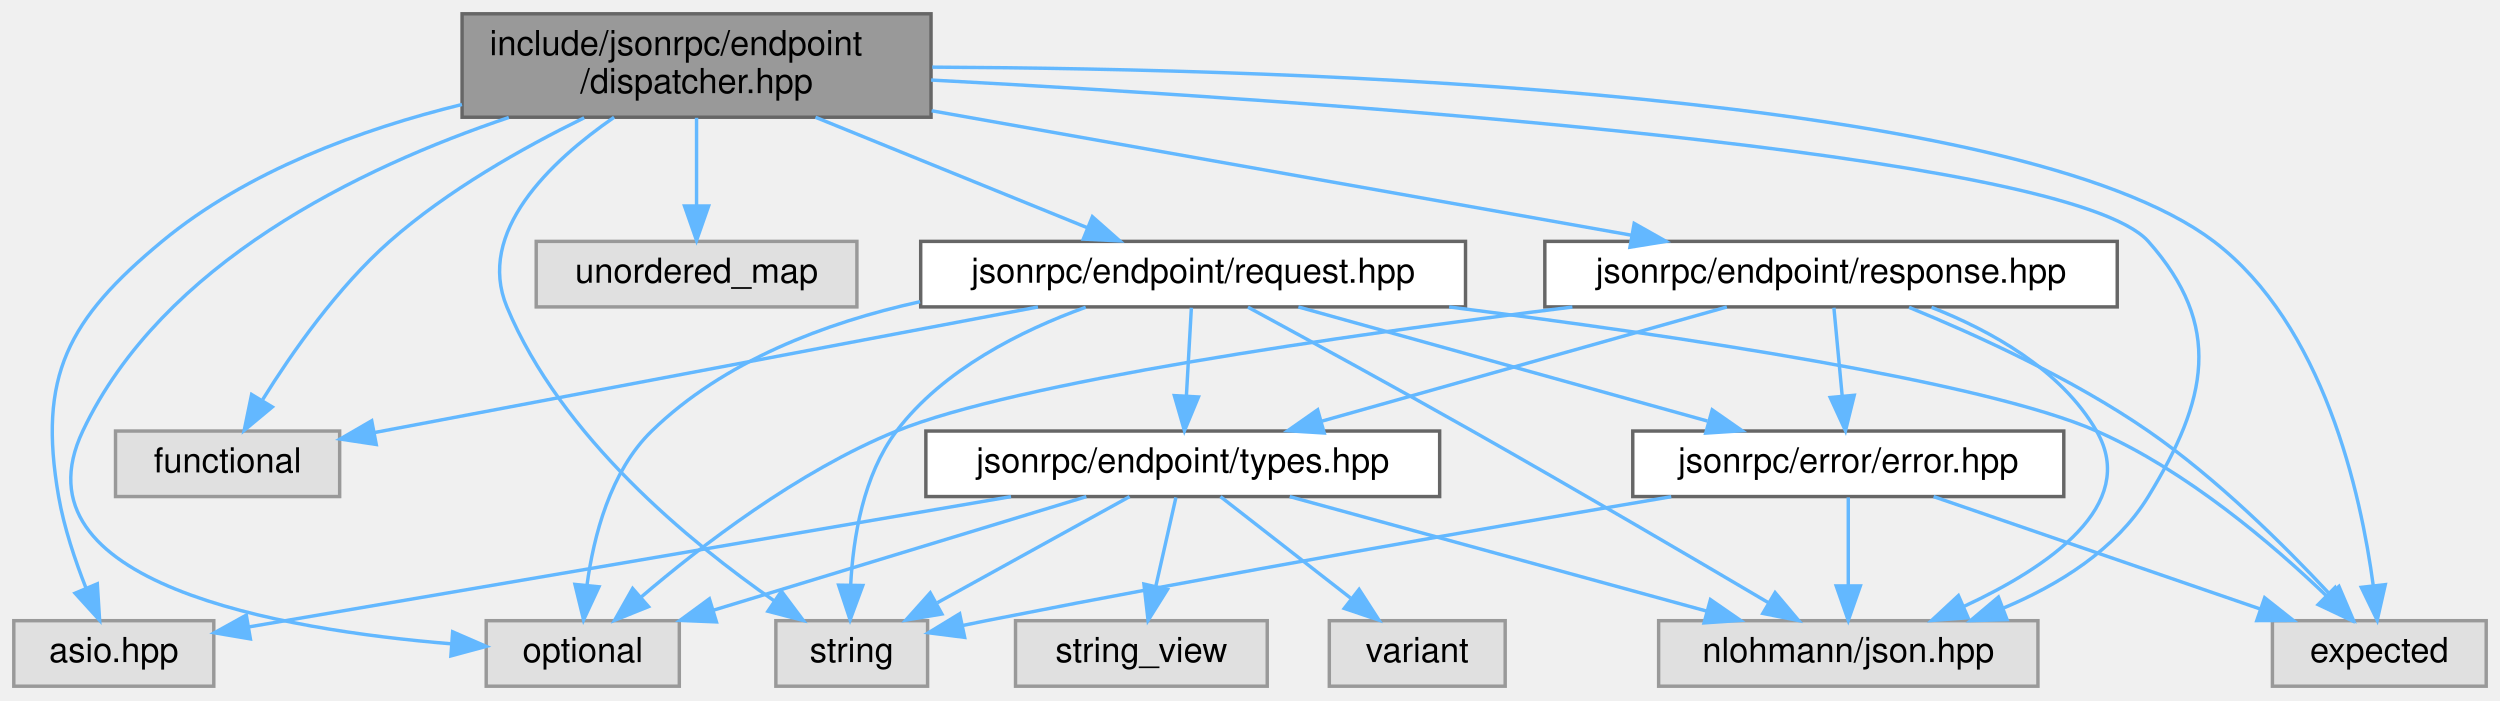
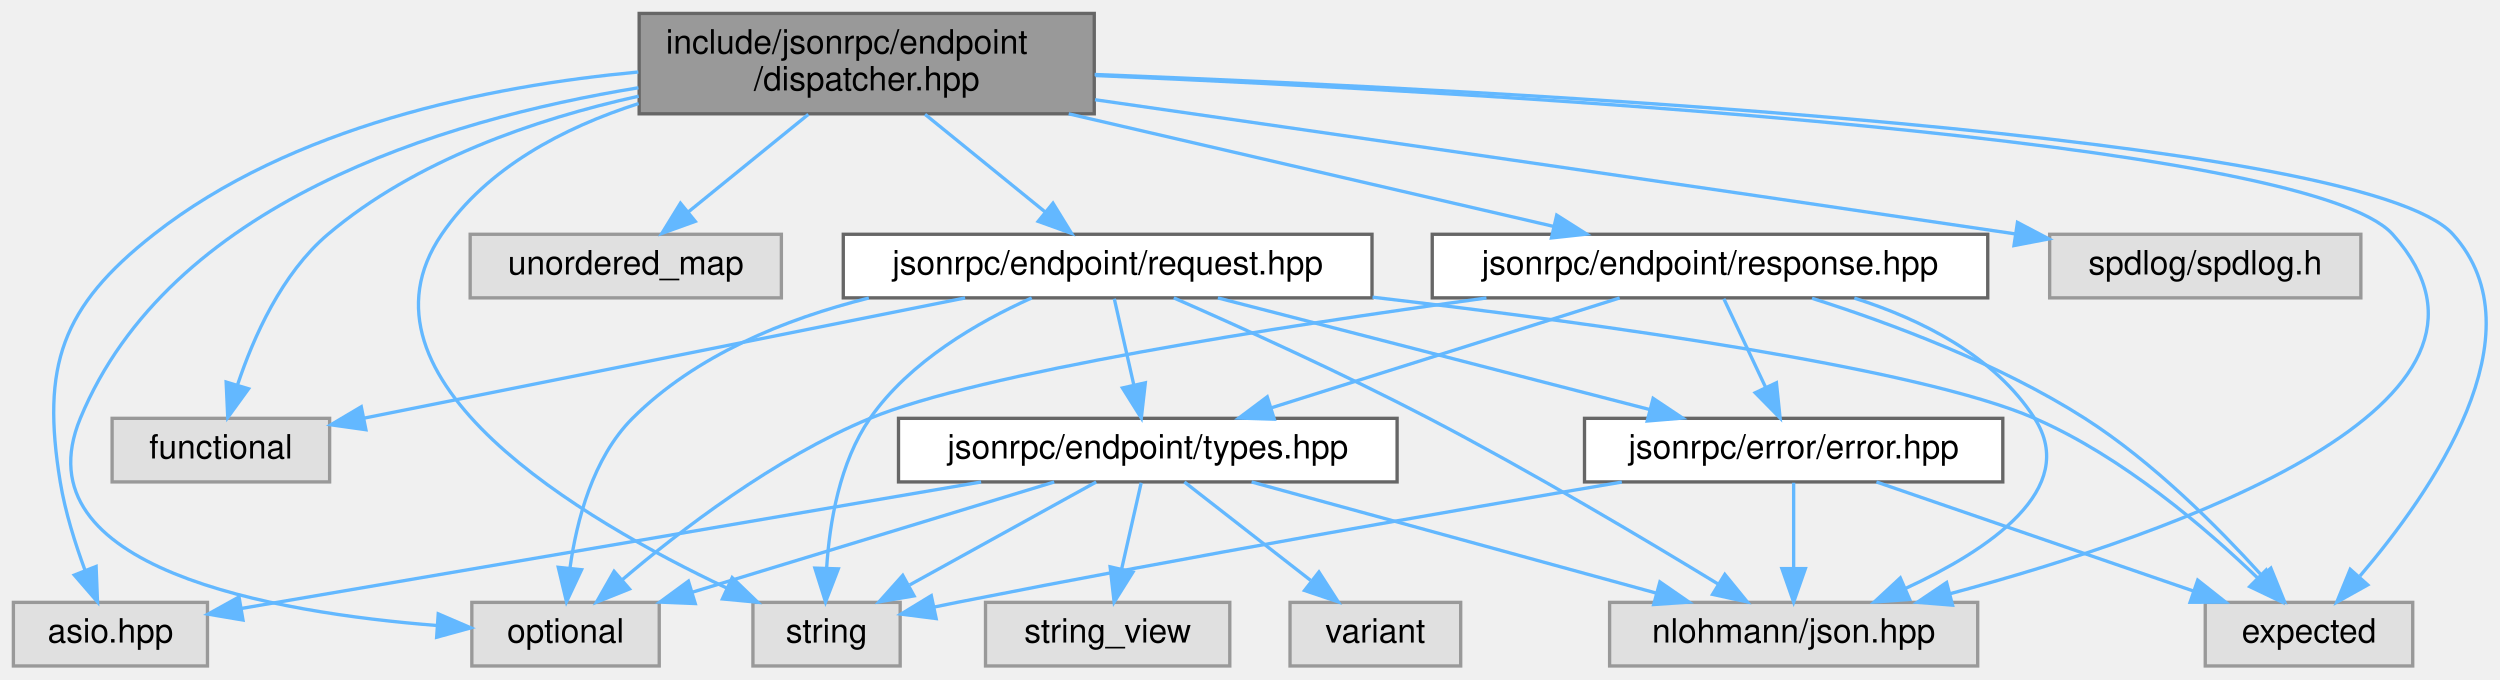
- <svg xmlns="http://www.w3.org/2000/svg" xmlns:xlink="http://www.w3.org/1999/xlink" width="725pt" height="203pt" viewBox="0.00 0.00 725.00 203.00">
+ <svg xmlns="http://www.w3.org/2000/svg" xmlns:xlink="http://www.w3.org/1999/xlink" width="747pt" height="203pt" viewBox="0.00 0.00 747.08 203.00">
  <g id="graph0" class="graph" transform="scale(1 1) rotate(0) translate(4 199)">
    <g id="Node000001" class="node">
      <g id="a_Node000001">
        <a xlink:title=" ">
-           <polygon fill="#999999" stroke="#666666" points="266,-195 130,-195 130,-165 266,-165 266,-195" />
-           <text text-anchor="start" x="138" y="-183" font-family="Helvetica,sans-Serif" font-size="10.00">include/jsonrpc/endpoint</text>
-           <text text-anchor="middle" x="198" y="-172" font-family="Helvetica,sans-Serif" font-size="10.00">/dispatcher.hpp</text>
+           <polygon fill="#999999" stroke="#666666" points="323,-195 187,-195 187,-165 323,-165 323,-195" />
+           <text text-anchor="start" x="195" y="-183" font-family="Helvetica,sans-Serif" font-size="10.00">include/jsonrpc/endpoint</text>
+           <text text-anchor="middle" x="255" y="-172" font-family="Helvetica,sans-Serif" font-size="10.00">/dispatcher.hpp</text>
        </a>
      </g>
    </g>
    <g id="Node000002" class="node">
      <g id="a_Node000002">
        <a xlink:title=" ">
          <polygon fill="#e0e0e0" stroke="#999999" points="717,-19 655,-19 655,0 717,0 717,-19" />
          <text text-anchor="middle" x="686" y="-7" font-family="Helvetica,sans-Serif" font-size="10.00">expected</text>
        </a>
      </g>
    </g>
    <g id="edge1_Node000001_Node000002" class="edge">
      <g id="a_edge1_Node000001_Node000002">
        <a xlink:title=" ">
-           <path fill="none" stroke="#63b8ff" d="M266.37,-179.53C375.14,-179.03 581.14,-172.19 638,-129 669.86,-104.8 680.65,-55.93 684.25,-29.13" />
-           <polygon fill="#63b8ff" stroke="#63b8ff" points="687.73,-29.46 685.39,-19.13 680.78,-28.67 687.73,-29.46" />
+           <path fill="none" stroke="#63b8ff" d="M323.11,-176.76C447.77,-171.96 702.36,-158.6 729,-129 755.72,-99.32 722.5,-51.74 701.21,-26.86" />
+           <polygon fill="#63b8ff" stroke="#63b8ff" points="703.56,-24.23 694.3,-19.07 698.32,-28.88 703.56,-24.23" />
        </a>
      </g>
    </g>
    <g id="Node000003" class="node">
      <g id="a_Node000003">
        <a xlink:title=" ">
          <polygon fill="#e0e0e0" stroke="#999999" points="94.5,-74 29.5,-74 29.5,-55 94.5,-55 94.5,-74" />
          <text text-anchor="middle" x="62" y="-62" font-family="Helvetica,sans-Serif" font-size="10.00">functional</text>
        </a>
      </g>
    </g>
    <g id="edge2_Node000001_Node000003" class="edge">
      <g id="a_edge2_Node000001_Node000003">
        <a xlink:title=" ">
-           <path fill="none" stroke="#63b8ff" d="M165.41,-164.84C147.57,-156.11 125.75,-143.77 109,-129 93.93,-115.71 80.72,-96.85 72.18,-83.13" />
-           <polygon fill="#63b8ff" stroke="#63b8ff" points="74.97,-80.98 66.82,-74.21 68.97,-84.59 74.97,-80.98" />
+           <path fill="none" stroke="#63b8ff" d="M186.86,-170.27C155.7,-163.37 120.02,-151.03 94,-129 80.19,-117.3 71.7,-98.17 66.97,-83.96" />
+           <polygon fill="#63b8ff" stroke="#63b8ff" points="70.28,-82.83 64.06,-74.26 63.58,-84.84 70.28,-82.83" />
        </a>
      </g>
    </g>
    <g id="Node000004" class="node">
      <g id="a_Node000004">
        <a xlink:title=" ">
          <polygon fill="#e0e0e0" stroke="#999999" points="193,-19 137,-19 137,0 193,0 193,-19" />
          <text text-anchor="middle" x="165" y="-7" font-family="Helvetica,sans-Serif" font-size="10.00">optional</text>
        </a>
      </g>
    </g>
    <g id="edge3_Node000001_Node000004" class="edge">
      <g id="a_edge3_Node000001_Node000004">
        <a xlink:title=" ">
-           <path fill="none" stroke="#63b8ff" d="M143.55,-164.93C100.16,-150.34 43.01,-122.65 20,-74 -0.89,-29.82 77.23,-16.38 126.87,-12.29" />
-           <polygon fill="#63b8ff" stroke="#63b8ff" points="127.27,-15.77 136.99,-11.55 126.76,-8.79 127.27,-15.77" />
+           <path fill="none" stroke="#63b8ff" d="M186.79,-172.79C127.32,-163.07 46.55,-138.09 20,-74 1.39,-29.08 77.75,-15.92 126.71,-12.08" />
+           <polygon fill="#63b8ff" stroke="#63b8ff" points="126.96,-15.57 136.7,-11.39 126.48,-8.58 126.96,-15.57" />
        </a>
      </g>
    </g>
    <g id="Node000005" class="node">
      <g id="a_Node000005">
        <a xlink:title=" ">
          <polygon fill="#e0e0e0" stroke="#999999" points="265,-19 221,-19 221,0 265,0 265,-19" />
          <text text-anchor="middle" x="243" y="-7" font-family="Helvetica,sans-Serif" font-size="10.00">string</text>
        </a>
      </g>
    </g>
    <g id="edge4_Node000001_Node000005" class="edge">
      <g id="a_edge4_Node000001_Node000005">
        <a xlink:title=" ">
-           <path fill="none" stroke="#63b8ff" d="M174.09,-164.99C155.41,-152.06 134,-131.64 143,-110 158.66,-72.34 196.27,-41.57 220.64,-24.66" />
-           <polygon fill="#63b8ff" stroke="#63b8ff" points="222.61,-27.55 228.95,-19.07 218.7,-21.74 222.61,-27.55" />
+           <path fill="none" stroke="#63b8ff" d="M186.85,-168.07C164.31,-160.85 141.54,-148.88 128,-129 98.45,-85.6 170.04,-43.65 213.18,-23.28" />
+           <polygon fill="#63b8ff" stroke="#63b8ff" points="214.8,-26.39 222.43,-19.04 211.88,-20.03 214.8,-26.39" />
        </a>
      </g>
    </g>
    <g id="Node000006" class="node">
      <g id="a_Node000006">
        <a xlink:title=" ">
-           <polygon fill="#e0e0e0" stroke="#999999" points="244.5,-129 151.5,-129 151.5,-110 244.5,-110 244.5,-129" />
-           <text text-anchor="middle" x="198" y="-117" font-family="Helvetica,sans-Serif" font-size="10.00">unordered_map</text>
+           <polygon fill="#e0e0e0" stroke="#999999" points="229.5,-129 136.5,-129 136.5,-110 229.5,-110 229.5,-129" />
+           <text text-anchor="middle" x="183" y="-117" font-family="Helvetica,sans-Serif" font-size="10.00">unordered_map</text>
        </a>
      </g>
    </g>
    <g id="edge5_Node000001_Node000006" class="edge">
      <g id="a_edge5_Node000001_Node000006">
        <a xlink:title=" ">
-           <path fill="none" stroke="#63b8ff" d="M198,-164.84C198,-157.21 198,-147.7 198,-139.45" />
-           <polygon fill="#63b8ff" stroke="#63b8ff" points="201.5,-139.27 198,-129.27 194.5,-139.27 201.5,-139.27" />
+           <path fill="none" stroke="#63b8ff" d="M237.57,-164.84C226.69,-156 212.7,-144.63 201.61,-135.62" />
+           <polygon fill="#63b8ff" stroke="#63b8ff" points="203.76,-132.86 193.79,-129.27 199.34,-138.29 203.76,-132.86" />
        </a>
      </g>
    </g>
    <g id="Node000007" class="node">
      <g id="a_Node000007">
        <a xlink:title=" ">
          <polygon fill="#e0e0e0" stroke="#999999" points="58,-19 0,-19 0,0 58,0 58,-19" />
          <text text-anchor="middle" x="29" y="-7" font-family="Helvetica,sans-Serif" font-size="10.00">asio.hpp</text>
        </a>
      </g>
    </g>
    <g id="edge6_Node000001_Node000007" class="edge">
      <g id="a_edge6_Node000001_Node000007">
        <a xlink:title=" ">
-           <path fill="none" stroke="#63b8ff" d="M129.97,-168.7C100.69,-161.51 67.61,-149.38 43,-129 15.67,-106.36 6.91,-89.96 13,-55 14.57,-46 17.8,-36.42 20.94,-28.46" />
-           <polygon fill="#63b8ff" stroke="#63b8ff" points="24.22,-29.69 24.89,-19.12 17.77,-26.97 24.22,-29.69" />
+           <path fill="none" stroke="#63b8ff" d="M186.75,-177.5C141.49,-173.27 83.09,-161.24 42,-129 14.33,-107.29 8.31,-89.7 14,-55 15.47,-46.05 18.49,-36.47 21.44,-28.51" />
+           <polygon fill="#63b8ff" stroke="#63b8ff" points="24.72,-29.74 25.14,-19.15 18.21,-27.16 24.72,-29.74" />
        </a>
      </g>
    </g>
    <g id="Node000008" class="node">
      <g id="a_Node000008">
        <a xlink:title=" ">
          <polygon fill="#e0e0e0" stroke="#999999" points="587,-19 477,-19 477,0 587,0 587,-19" />
          <text text-anchor="middle" x="532" y="-7" font-family="Helvetica,sans-Serif" font-size="10.00">nlohmann/json.hpp</text>
        </a>
      </g>
    </g>
    <g id="edge7_Node000001_Node000008" class="edge">
      <g id="a_edge7_Node000001_Node000008">
        <a xlink:title=" ">
-           <path fill="none" stroke="#63b8ff" d="M266.02,-175.79C379.17,-169.74 596,-154.9 619,-129 640.84,-104.41 636.16,-83.06 619,-55 609.6,-39.64 593.04,-29.36 576.86,-22.6" />
-           <polygon fill="#63b8ff" stroke="#63b8ff" points="578.04,-19.3 567.44,-19.01 575.54,-25.84 578.04,-19.3" />
+           <path fill="none" stroke="#63b8ff" d="M323.36,-176.44C444.28,-171.21 685.62,-157.32 711,-129 756.43,-78.32 645.95,-39.64 578.88,-21.63" />
+           <polygon fill="#63b8ff" stroke="#63b8ff" points="579.48,-18.17 568.92,-19.02 577.71,-24.94 579.48,-18.17" />
        </a>
      </g>
    </g>
    <g id="Node000009" class="node">
      <g id="a_Node000009">
-         <a xlink:href="request_8hpp.html" target="_top" xlink:title=" ">
-           <polygon fill="white" stroke="#666666" points="421,-129 263,-129 263,-110 421,-110 421,-129" />
-           <text text-anchor="middle" x="342" y="-117" font-family="Helvetica,sans-Serif" font-size="10.00">jsonrpc/endpoint/request.hpp</text>
+         <a xlink:title=" ">
+           <polygon fill="#e0e0e0" stroke="#999999" points="701.5,-129 608.5,-129 608.5,-110 701.5,-110 701.5,-129" />
+           <text text-anchor="middle" x="655" y="-117" font-family="Helvetica,sans-Serif" font-size="10.00">spdlog/spdlog.h</text>
        </a>
      </g>
    </g>
    <g id="edge8_Node000001_Node000009" class="edge">
      <g id="a_edge8_Node000001_Node000009">
        <a xlink:title=" ">
-           <path fill="none" stroke="#63b8ff" d="M232.49,-164.99C256.52,-155.23 288.27,-142.33 311.4,-132.93" />
-           <polygon fill="#63b8ff" stroke="#63b8ff" points="312.79,-136.15 320.73,-129.14 310.15,-129.66 312.79,-136.15" />
-         </a>
-       </g>
-     </g>
-     <g id="Node000014" class="node">
-       <g id="a_Node000014">
-         <a xlink:href="response_8hpp.html" target="_top" xlink:title=" ">
-           <polygon fill="white" stroke="#666666" points="610,-129 444,-129 444,-110 610,-110 610,-129" />
-           <text text-anchor="middle" x="527" y="-117" font-family="Helvetica,sans-Serif" font-size="10.00">jsonrpc/endpoint/response.hpp</text>
-         </a>
-       </g>
-     </g>
-     <g id="edge25_Node000001_Node000014" class="edge">
-       <g id="a_edge25_Node000001_Node000014">
-         <a xlink:title=" ">
-           <path fill="none" stroke="#63b8ff" d="M266.17,-166.88C326.18,-156.21 412.61,-140.84 469.27,-130.76" />
-           <polygon fill="#63b8ff" stroke="#63b8ff" points="469.91,-134.21 479.14,-129.01 468.69,-127.31 469.91,-134.21" />
-         </a>
-       </g>
-     </g>
-     <g id="edge9_Node000009_Node000002" class="edge">
-       <g id="a_edge9_Node000009_Node000002">
-         <a xlink:title=" ">
-           <path fill="none" stroke="#63b8ff" d="M416.25,-109.98C481.54,-101.74 571.15,-88.42 604,-74 630.11,-62.54 655.3,-40.95 670.72,-26.16" />
-           <polygon fill="#63b8ff" stroke="#63b8ff" points="673.18,-28.64 677.84,-19.13 668.26,-23.66 673.18,-28.64" />
-         </a>
-       </g>
-     </g>
-     <g id="edge10_Node000009_Node000003" class="edge">
-       <g id="a_edge10_Node000009_Node000003">
-         <a xlink:title=" ">
-           <path fill="none" stroke="#63b8ff" d="M297.01,-109.98C243.97,-99.94 156.47,-83.38 104.52,-73.55" />
-           <polygon fill="#63b8ff" stroke="#63b8ff" points="105.11,-70.1 94.63,-71.68 103.8,-76.98 105.11,-70.1" />
-         </a>
-       </g>
-     </g>
-     <g id="edge11_Node000009_Node000004" class="edge">
-       <g id="a_edge11_Node000009_Node000004">
-         <a xlink:title=" ">
-           <path fill="none" stroke="#63b8ff" d="M262.82,-111.51C235.15,-105.4 205.83,-94.23 185,-74 172.96,-62.31 168.15,-43.45 166.23,-29.32" />
-           <polygon fill="#63b8ff" stroke="#63b8ff" points="169.7,-28.83 165.24,-19.23 162.74,-29.52 169.7,-28.83" />
-         </a>
-       </g>
-     </g>
-     <g id="edge12_Node000009_Node000005" class="edge">
-       <g id="a_edge12_Node000009_Node000005">
-         <a xlink:title=" ">
-           <path fill="none" stroke="#63b8ff" d="M310.86,-109.9C292.17,-103.15 269.49,-91.83 256,-74 246.35,-61.24 243.41,-43.06 242.7,-29.43" />
-           <polygon fill="#63b8ff" stroke="#63b8ff" points="246.2,-29.2 242.53,-19.26 239.2,-29.31 246.2,-29.2" />
-         </a>
-       </g>
-     </g>
-     <g id="edge13_Node000009_Node000008" class="edge">
-       <g id="a_edge13_Node000009_Node000008">
-         <a xlink:title=" ">
-           <path fill="none" stroke="#63b8ff" d="M357.9,-109.92C374.28,-101.04 400.52,-86.72 423,-74 452.85,-57.11 486.98,-37.12 508.97,-24.14" />
-           <polygon fill="#63b8ff" stroke="#63b8ff" points="510.78,-27.14 517.61,-19.04 507.22,-21.11 510.78,-27.14" />
+           <path fill="none" stroke="#63b8ff" d="M323.22,-169.21C390.41,-159.55 496.25,-144.24 598.09,-129.13" />
+           <polygon fill="#63b8ff" stroke="#63b8ff" points="598.88,-132.55 608.25,-127.62 597.85,-125.63 598.88,-132.55" />
        </a>
      </g>
    </g>
    <g id="Node000010" class="node">
      <g id="a_Node000010">
+         <a xlink:href="request_8hpp.html" target="_top" xlink:title=" ">
+           <polygon fill="white" stroke="#666666" points="406,-129 248,-129 248,-110 406,-110 406,-129" />
+           <text text-anchor="middle" x="327" y="-117" font-family="Helvetica,sans-Serif" font-size="10.00">jsonrpc/endpoint/request.hpp</text>
+         </a>
+       </g>
+     </g>
+     <g id="edge9_Node000001_Node000010" class="edge">
+       <g id="a_edge9_Node000001_Node000010">
+         <a xlink:title=" ">
+           <path fill="none" stroke="#63b8ff" d="M272.43,-164.84C283.31,-156 297.3,-144.63 308.39,-135.62" />
+           <polygon fill="#63b8ff" stroke="#63b8ff" points="310.66,-138.29 316.21,-129.27 306.24,-132.86 310.66,-138.29" />
+         </a>
+       </g>
+     </g>
+     <g id="Node000015" class="node">
+       <g id="a_Node000015">
+         <a xlink:href="response_8hpp.html" target="_top" xlink:title=" ">
+           <polygon fill="white" stroke="#666666" points="590,-129 424,-129 424,-110 590,-110 590,-129" />
+           <text text-anchor="middle" x="507" y="-117" font-family="Helvetica,sans-Serif" font-size="10.00">jsonrpc/endpoint/response.hpp</text>
+         </a>
+       </g>
+     </g>
+     <g id="edge26_Node000001_Node000015" class="edge">
+       <g id="a_edge26_Node000001_Node000015">
+         <a xlink:title=" ">
+           <path fill="none" stroke="#63b8ff" d="M315.36,-164.99C359.79,-154.67 419.33,-140.85 460.19,-131.37" />
+           <polygon fill="#63b8ff" stroke="#63b8ff" points="461.2,-134.72 470.15,-129.05 459.62,-127.91 461.2,-134.72" />
+         </a>
+       </g>
+     </g>
+     <g id="edge10_Node000010_Node000002" class="edge">
+       <g id="a_edge10_Node000010_Node000002">
+         <a xlink:title=" ">
+           <path fill="none" stroke="#63b8ff" d="M406.16,-110.2C475.13,-102.16 569.37,-89.02 604,-74 630.17,-62.66 655.34,-41.04 670.74,-26.21" />
+           <polygon fill="#63b8ff" stroke="#63b8ff" points="673.21,-28.68 677.85,-19.16 668.29,-23.71 673.21,-28.68" />
+         </a>
+       </g>
+     </g>
+     <g id="edge11_Node000010_Node000003" class="edge">
+       <g id="a_edge11_Node000010_Node000003">
+         <a xlink:title=" ">
+           <path fill="none" stroke="#63b8ff" d="M284.42,-109.98C235.11,-100.12 154.34,-83.97 104.9,-74.08" />
+           <polygon fill="#63b8ff" stroke="#63b8ff" points="105.34,-70.6 94.85,-72.07 103.96,-77.46 105.34,-70.6" />
+         </a>
+       </g>
+     </g>
+     <g id="edge12_Node000010_Node000004" class="edge">
+       <g id="a_edge12_Node000010_Node000004">
+         <a xlink:title=" ">
+           <path fill="none" stroke="#63b8ff" d="M255.64,-109.96C230.49,-103.68 203.83,-92.8 185,-74 173.13,-62.14 168.29,-43.31 166.32,-29.23" />
+           <polygon fill="#63b8ff" stroke="#63b8ff" points="169.79,-28.76 165.29,-19.18 162.83,-29.48 169.79,-28.76" />
+         </a>
+       </g>
+     </g>
+     <g id="edge13_Node000010_Node000005" class="edge">
+       <g id="a_edge13_Node000010_Node000005">
+         <a xlink:title=" ">
+           <path fill="none" stroke="#63b8ff" d="M304.31,-109.98C288.33,-102.81 267.77,-90.97 256,-74 246.88,-60.85 243.88,-42.72 243.02,-29.2" />
+           <polygon fill="#63b8ff" stroke="#63b8ff" points="246.51,-29.02 242.7,-19.13 239.52,-29.24 246.51,-29.02" />
+         </a>
+       </g>
+     </g>
+     <g id="edge14_Node000010_Node000008" class="edge">
+       <g id="a_edge14_Node000010_Node000008">
+         <a xlink:title=" ">
+           <path fill="none" stroke="#63b8ff" d="M346.75,-109.99C366.34,-101.4 397.1,-87.51 423,-74 453.58,-58.05 487.79,-37.69 509.59,-24.38" />
+           <polygon fill="#63b8ff" stroke="#63b8ff" points="511.43,-27.36 518.13,-19.15 507.77,-21.39 511.43,-27.36" />
+         </a>
+       </g>
+     </g>
+     <g id="Node000011" class="node">
+       <g id="a_Node000011">
        <a xlink:href="types_8hpp.html" target="_top" xlink:title=" ">
          <polygon fill="white" stroke="#666666" points="413.5,-74 264.5,-74 264.5,-55 413.5,-55 413.5,-74" />
          <text text-anchor="middle" x="339" y="-62" font-family="Helvetica,sans-Serif" font-size="10.00">jsonrpc/endpoint/types.hpp</text>
        </a>
      </g>
    </g>
-     <g id="edge14_Node000009_Node000010" class="edge">
-       <g id="a_edge14_Node000009_Node000010">
-         <a xlink:title=" ">
-           <path fill="none" stroke="#63b8ff" d="M341.5,-109.75C341.11,-102.8 340.55,-92.85 340.05,-84.13" />
-           <polygon fill="#63b8ff" stroke="#63b8ff" points="343.55,-83.88 339.49,-74.09 336.56,-84.27 343.55,-83.88" />
-         </a>
-       </g>
-     </g>
-     <g id="Node000013" class="node">
-       <g id="a_Node000013">
+     <g id="edge15_Node000010_Node000011" class="edge">
+       <g id="a_edge15_Node000010_Node000011">
+         <a xlink:title=" ">
+           <path fill="none" stroke="#63b8ff" d="M328.98,-109.75C330.57,-102.72 332.86,-92.62 334.85,-83.84" />
+           <polygon fill="#63b8ff" stroke="#63b8ff" points="338.26,-84.62 337.06,-74.09 331.43,-83.07 338.26,-84.62" />
+         </a>
+       </g>
+     </g>
+     <g id="Node000014" class="node">
+       <g id="a_Node000014">
        <a xlink:href="error_8hpp.html" target="_top" xlink:title=" ">
          <polygon fill="white" stroke="#666666" points="594.5,-74 469.5,-74 469.5,-55 594.5,-55 594.5,-74" />
          <text text-anchor="middle" x="532" y="-62" font-family="Helvetica,sans-Serif" font-size="10.00">jsonrpc/error/error.hpp</text>
        </a>
      </g>
    </g>
-     <g id="edge21_Node000009_Node000013" class="edge">
-       <g id="a_edge21_Node000009_Node000013">
-         <a xlink:title=" ">
-           <path fill="none" stroke="#63b8ff" d="M372.53,-109.98C404.7,-101.01 455.56,-86.82 491.17,-76.89" />
-           <polygon fill="#63b8ff" stroke="#63b8ff" points="492.54,-80.14 501.23,-74.08 490.66,-73.4 492.54,-80.14" />
-         </a>
-       </g>
-     </g>
-     <g id="edge15_Node000010_Node000004" class="edge">
-       <g id="a_edge15_Node000010_Node000004">
+     <g id="edge22_Node000010_Node000014" class="edge">
+       <g id="a_edge22_Node000010_Node000014">
+         <a xlink:title=" ">
+           <path fill="none" stroke="#63b8ff" d="M359.94,-109.98C394.95,-100.93 450.47,-86.58 488.93,-76.64" />
+           <polygon fill="#63b8ff" stroke="#63b8ff" points="490,-79.97 498.81,-74.08 488.25,-73.2 490,-79.97" />
+         </a>
+       </g>
+     </g>
+     <g id="edge16_Node000011_Node000004" class="edge">
+       <g id="a_edge16_Node000011_Node000004">
        <a xlink:title=" ">
          <path fill="none" stroke="#63b8ff" d="M311.04,-54.98C281.7,-46.05 235.4,-31.94 202.81,-22.02" />
          <polygon fill="#63b8ff" stroke="#63b8ff" points="203.76,-18.65 193.18,-19.08 201.72,-25.34 203.76,-18.65" />
        </a>
      </g>
    </g>
-     <g id="edge16_Node000010_Node000005" class="edge">
-       <g id="a_edge16_Node000010_Node000005">
+     <g id="edge17_Node000011_Node000005" class="edge">
+       <g id="a_edge17_Node000011_Node000005">
        <a xlink:title=" ">
          <path fill="none" stroke="#63b8ff" d="M323.58,-54.98C308.55,-46.69 285.46,-33.94 267.84,-24.22" />
          <polygon fill="#63b8ff" stroke="#63b8ff" points="269.15,-20.94 258.7,-19.17 265.77,-27.07 269.15,-20.94" />
        </a>
      </g>
    </g>
-     <g id="edge19_Node000010_Node000007" class="edge">
-       <g id="a_edge19_Node000010_Node000007">
+     <g id="edge20_Node000011_Node000007" class="edge">
+       <g id="a_edge20_Node000011_Node000007">
        <a xlink:title=" ">
          <path fill="none" stroke="#63b8ff" d="M289.19,-54.98C227.64,-44.46 124.19,-26.78 68.07,-17.18" />
          <polygon fill="#63b8ff" stroke="#63b8ff" points="68.61,-13.72 58.16,-15.49 67.43,-20.62 68.61,-13.72" />
        </a>
      </g>
    </g>
-     <g id="edge20_Node000010_Node000008" class="edge">
-       <g id="a_edge20_Node000010_Node000008">
+     <g id="edge21_Node000011_Node000008" class="edge">
+       <g id="a_edge21_Node000011_Node000008">
        <a xlink:title=" ">
          <path fill="none" stroke="#63b8ff" d="M370.01,-54.98C402.83,-45.97 454.8,-31.7 490.99,-21.76" />
          <polygon fill="#63b8ff" stroke="#63b8ff" points="492.03,-25.11 500.75,-19.08 490.18,-18.36 492.03,-25.11" />
        </a>
      </g>
    </g>
-     <g id="Node000011" class="node">
-       <g id="a_Node000011">
+     <g id="Node000012" class="node">
+       <g id="a_Node000012">
        <a xlink:title=" ">
          <polygon fill="#e0e0e0" stroke="#999999" points="363.5,-19 290.5,-19 290.5,0 363.5,0 363.5,-19" />
          <text text-anchor="middle" x="327" y="-7" font-family="Helvetica,sans-Serif" font-size="10.00">string_view</text>
        </a>
      </g>
    </g>
-     <g id="edge17_Node000010_Node000011" class="edge">
-       <g id="a_edge17_Node000010_Node000011">
+     <g id="edge18_Node000011_Node000012" class="edge">
+       <g id="a_edge18_Node000011_Node000012">
        <a xlink:title=" ">
          <path fill="none" stroke="#63b8ff" d="M337.02,-54.75C335.43,-47.72 333.14,-37.62 331.15,-28.84" />
          <polygon fill="#63b8ff" stroke="#63b8ff" points="334.57,-28.07 328.94,-19.09 327.74,-29.62 334.57,-28.07" />
        </a>
      </g>
    </g>
-     <g id="Node000012" class="node">
-       <g id="a_Node000012">
+     <g id="Node000013" class="node">
+       <g id="a_Node000013">
        <a xlink:title=" ">
          <polygon fill="#e0e0e0" stroke="#999999" points="432.5,-19 381.5,-19 381.5,0 432.5,0 432.5,-19" />
          <text text-anchor="middle" x="407" y="-7" font-family="Helvetica,sans-Serif" font-size="10.00">variant</text>
        </a>
      </g>
    </g>
-     <g id="edge18_Node000010_Node000012" class="edge">
-       <g id="a_edge18_Node000010_Node000012">
+     <g id="edge19_Node000011_Node000013" class="edge">
+       <g id="a_edge19_Node000011_Node000013">
        <a xlink:title=" ">
          <path fill="none" stroke="#63b8ff" d="M349.93,-54.98C360.08,-47.07 375.42,-35.11 387.65,-25.58" />
          <polygon fill="#63b8ff" stroke="#63b8ff" points="390.14,-28.08 395.88,-19.17 385.84,-22.56 390.14,-28.08" />
        </a>
      </g>
    </g>
-     <g id="edge22_Node000013_Node000002" class="edge">
-       <g id="a_edge22_Node000013_Node000002">
+     <g id="edge23_Node000014_Node000002" class="edge">
+       <g id="a_edge23_Node000014_Node000002">
        <a xlink:title=" ">
          <path fill="none" stroke="#63b8ff" d="M556.74,-54.98C582.37,-46.16 622.63,-32.31 651.41,-22.41" />
          <polygon fill="#63b8ff" stroke="#63b8ff" points="652.75,-25.65 661.06,-19.08 650.47,-19.03 652.75,-25.65" />
        </a>
      </g>
    </g>
-     <g id="edge23_Node000013_Node000005" class="edge">
-       <g id="a_edge23_Node000013_Node000005">
+     <g id="edge24_Node000014_Node000005" class="edge">
+       <g id="a_edge24_Node000014_Node000005">
        <a xlink:title=" ">
          <path fill="none" stroke="#63b8ff" d="M480.66,-54.96C430.05,-46.39 350.55,-32.57 282,-19 279.79,-18.56 277.51,-18.1 275.22,-17.62" />
          <polygon fill="#63b8ff" stroke="#63b8ff" points="275.75,-14.16 265.24,-15.5 274.3,-21.01 275.75,-14.16" />
        </a>
      </g>
    </g>
-     <g id="edge24_Node000013_Node000008" class="edge">
-       <g id="a_edge24_Node000013_Node000008">
+     <g id="edge25_Node000014_Node000008" class="edge">
+       <g id="a_edge25_Node000014_Node000008">
        <a xlink:title=" ">
          <path fill="none" stroke="#63b8ff" d="M532,-54.75C532,-47.8 532,-37.85 532,-29.13" />
          <polygon fill="#63b8ff" stroke="#63b8ff" points="535.5,-29.09 532,-19.09 528.5,-29.09 535.5,-29.09" />
        </a>
      </g>
    </g>
-     <g id="edge26_Node000014_Node000002" class="edge">
-       <g id="a_edge26_Node000014_Node000002">
-         <a xlink:title=" ">
-           <path fill="none" stroke="#63b8ff" d="M549.61,-109.87C568.91,-101.97 596.96,-89.23 619,-74 638.87,-60.27 658.57,-40.7 671.41,-26.92" />
-           <polygon fill="#63b8ff" stroke="#63b8ff" points="674.3,-28.94 678.46,-19.19 669.13,-24.22 674.3,-28.94" />
-         </a>
-       </g>
-     </g>
-     <g id="edge27_Node000014_Node000004" class="edge">
-       <g id="a_edge27_Node000014_Node000004">
-         <a xlink:title=" ">
-           <path fill="none" stroke="#63b8ff" d="M451.99,-109.96C384.45,-101.59 290.62,-88.07 256,-74 227.47,-62.41 199.09,-40.53 181.8,-25.74" />
-           <polygon fill="#63b8ff" stroke="#63b8ff" points="184.07,-23.08 174.24,-19.12 179.46,-28.34 184.07,-23.08" />
-         </a>
-       </g>
-     </g>
-     <g id="edge28_Node000014_Node000008" class="edge">
-       <g id="a_edge28_Node000014_Node000008">
-         <a xlink:title=" ">
-           <path fill="none" stroke="#63b8ff" d="M556.14,-109.87C573.35,-103.1 593.74,-91.79 604,-74 616.43,-52.46 589.92,-34.46 565.63,-23.19" />
-           <polygon fill="#63b8ff" stroke="#63b8ff" points="566.74,-19.85 556.17,-19.06 563.94,-26.27 566.74,-19.85" />
-         </a>
-       </g>
-     </g>
-     <g id="edge29_Node000014_Node000010" class="edge">
-       <g id="a_edge29_Node000014_Node000010">
-         <a xlink:title=" ">
-           <path fill="none" stroke="#63b8ff" d="M496.79,-109.98C464.96,-101.01 414.64,-86.82 379.4,-76.89" />
-           <polygon fill="#63b8ff" stroke="#63b8ff" points="380.02,-73.43 369.44,-74.08 378.12,-80.16 380.02,-73.43" />
-         </a>
-       </g>
-     </g>
-     <g id="edge30_Node000014_Node000013" class="edge">
-       <g id="a_edge30_Node000014_Node000013">
-         <a xlink:title=" ">
-           <path fill="none" stroke="#63b8ff" d="M527.83,-109.75C528.48,-102.8 529.42,-92.85 530.24,-84.13" />
-           <polygon fill="#63b8ff" stroke="#63b8ff" points="533.73,-84.37 531.19,-74.09 526.77,-83.72 533.73,-84.37" />
+     <g id="edge27_Node000015_Node000002" class="edge">
+       <g id="a_edge27_Node000015_Node000002">
+         <a xlink:title=" ">
+           <path fill="none" stroke="#63b8ff" d="M537.49,-109.87C560.9,-102.44 593.43,-90.33 619,-74 639.36,-61 658.97,-41.3 671.65,-27.29" />
+           <polygon fill="#63b8ff" stroke="#63b8ff" points="674.61,-29.23 678.6,-19.41 669.36,-24.6 674.61,-29.23" />
+         </a>
+       </g>
+     </g>
+     <g id="edge28_Node000015_Node000004" class="edge">
+       <g id="a_edge28_Node000015_Node000004">
+         <a xlink:title=" ">
+           <path fill="none" stroke="#63b8ff" d="M440.2,-109.97C377.46,-101.36 288.51,-87.45 256,-74 227.55,-62.23 199.15,-40.4 181.83,-25.66" />
+           <polygon fill="#63b8ff" stroke="#63b8ff" points="184.1,-23 174.26,-19.07 179.51,-28.28 184.1,-23" />
+         </a>
+       </g>
+     </g>
+     <g id="edge29_Node000015_Node000008" class="edge">
+       <g id="a_edge29_Node000015_Node000008">
+         <a xlink:title=" ">
+           <path fill="none" stroke="#63b8ff" d="M550.13,-109.93C570.12,-103.57 592.05,-92.64 604,-74 617.56,-52.85 590.19,-34.59 565.39,-23.15" />
+           <polygon fill="#63b8ff" stroke="#63b8ff" points="566.66,-19.89 556.1,-19.11 563.87,-26.31 566.66,-19.89" />
+         </a>
+       </g>
+     </g>
+     <g id="edge30_Node000015_Node000011" class="edge">
+       <g id="a_edge30_Node000015_Node000011">
+         <a xlink:title=" ">
+           <path fill="none" stroke="#63b8ff" d="M480.01,-109.98C451.8,-101.09 407.36,-87.07 375.92,-77.15" />
+           <polygon fill="#63b8ff" stroke="#63b8ff" points="376.79,-73.75 366.2,-74.08 374.69,-80.43 376.79,-73.75" />
+         </a>
+       </g>
+     </g>
+     <g id="edge31_Node000015_Node000014" class="edge">
+       <g id="a_edge31_Node000015_Node000014">
+         <a xlink:title=" ">
+           <path fill="none" stroke="#63b8ff" d="M511.13,-109.75C514.51,-102.57 519.42,-92.18 523.62,-83.27" />
+           <polygon fill="#63b8ff" stroke="#63b8ff" points="526.85,-84.63 527.95,-74.09 520.52,-81.64 526.85,-84.63" />
        </a>
      </g>
    </g>
  </g>
</svg>
